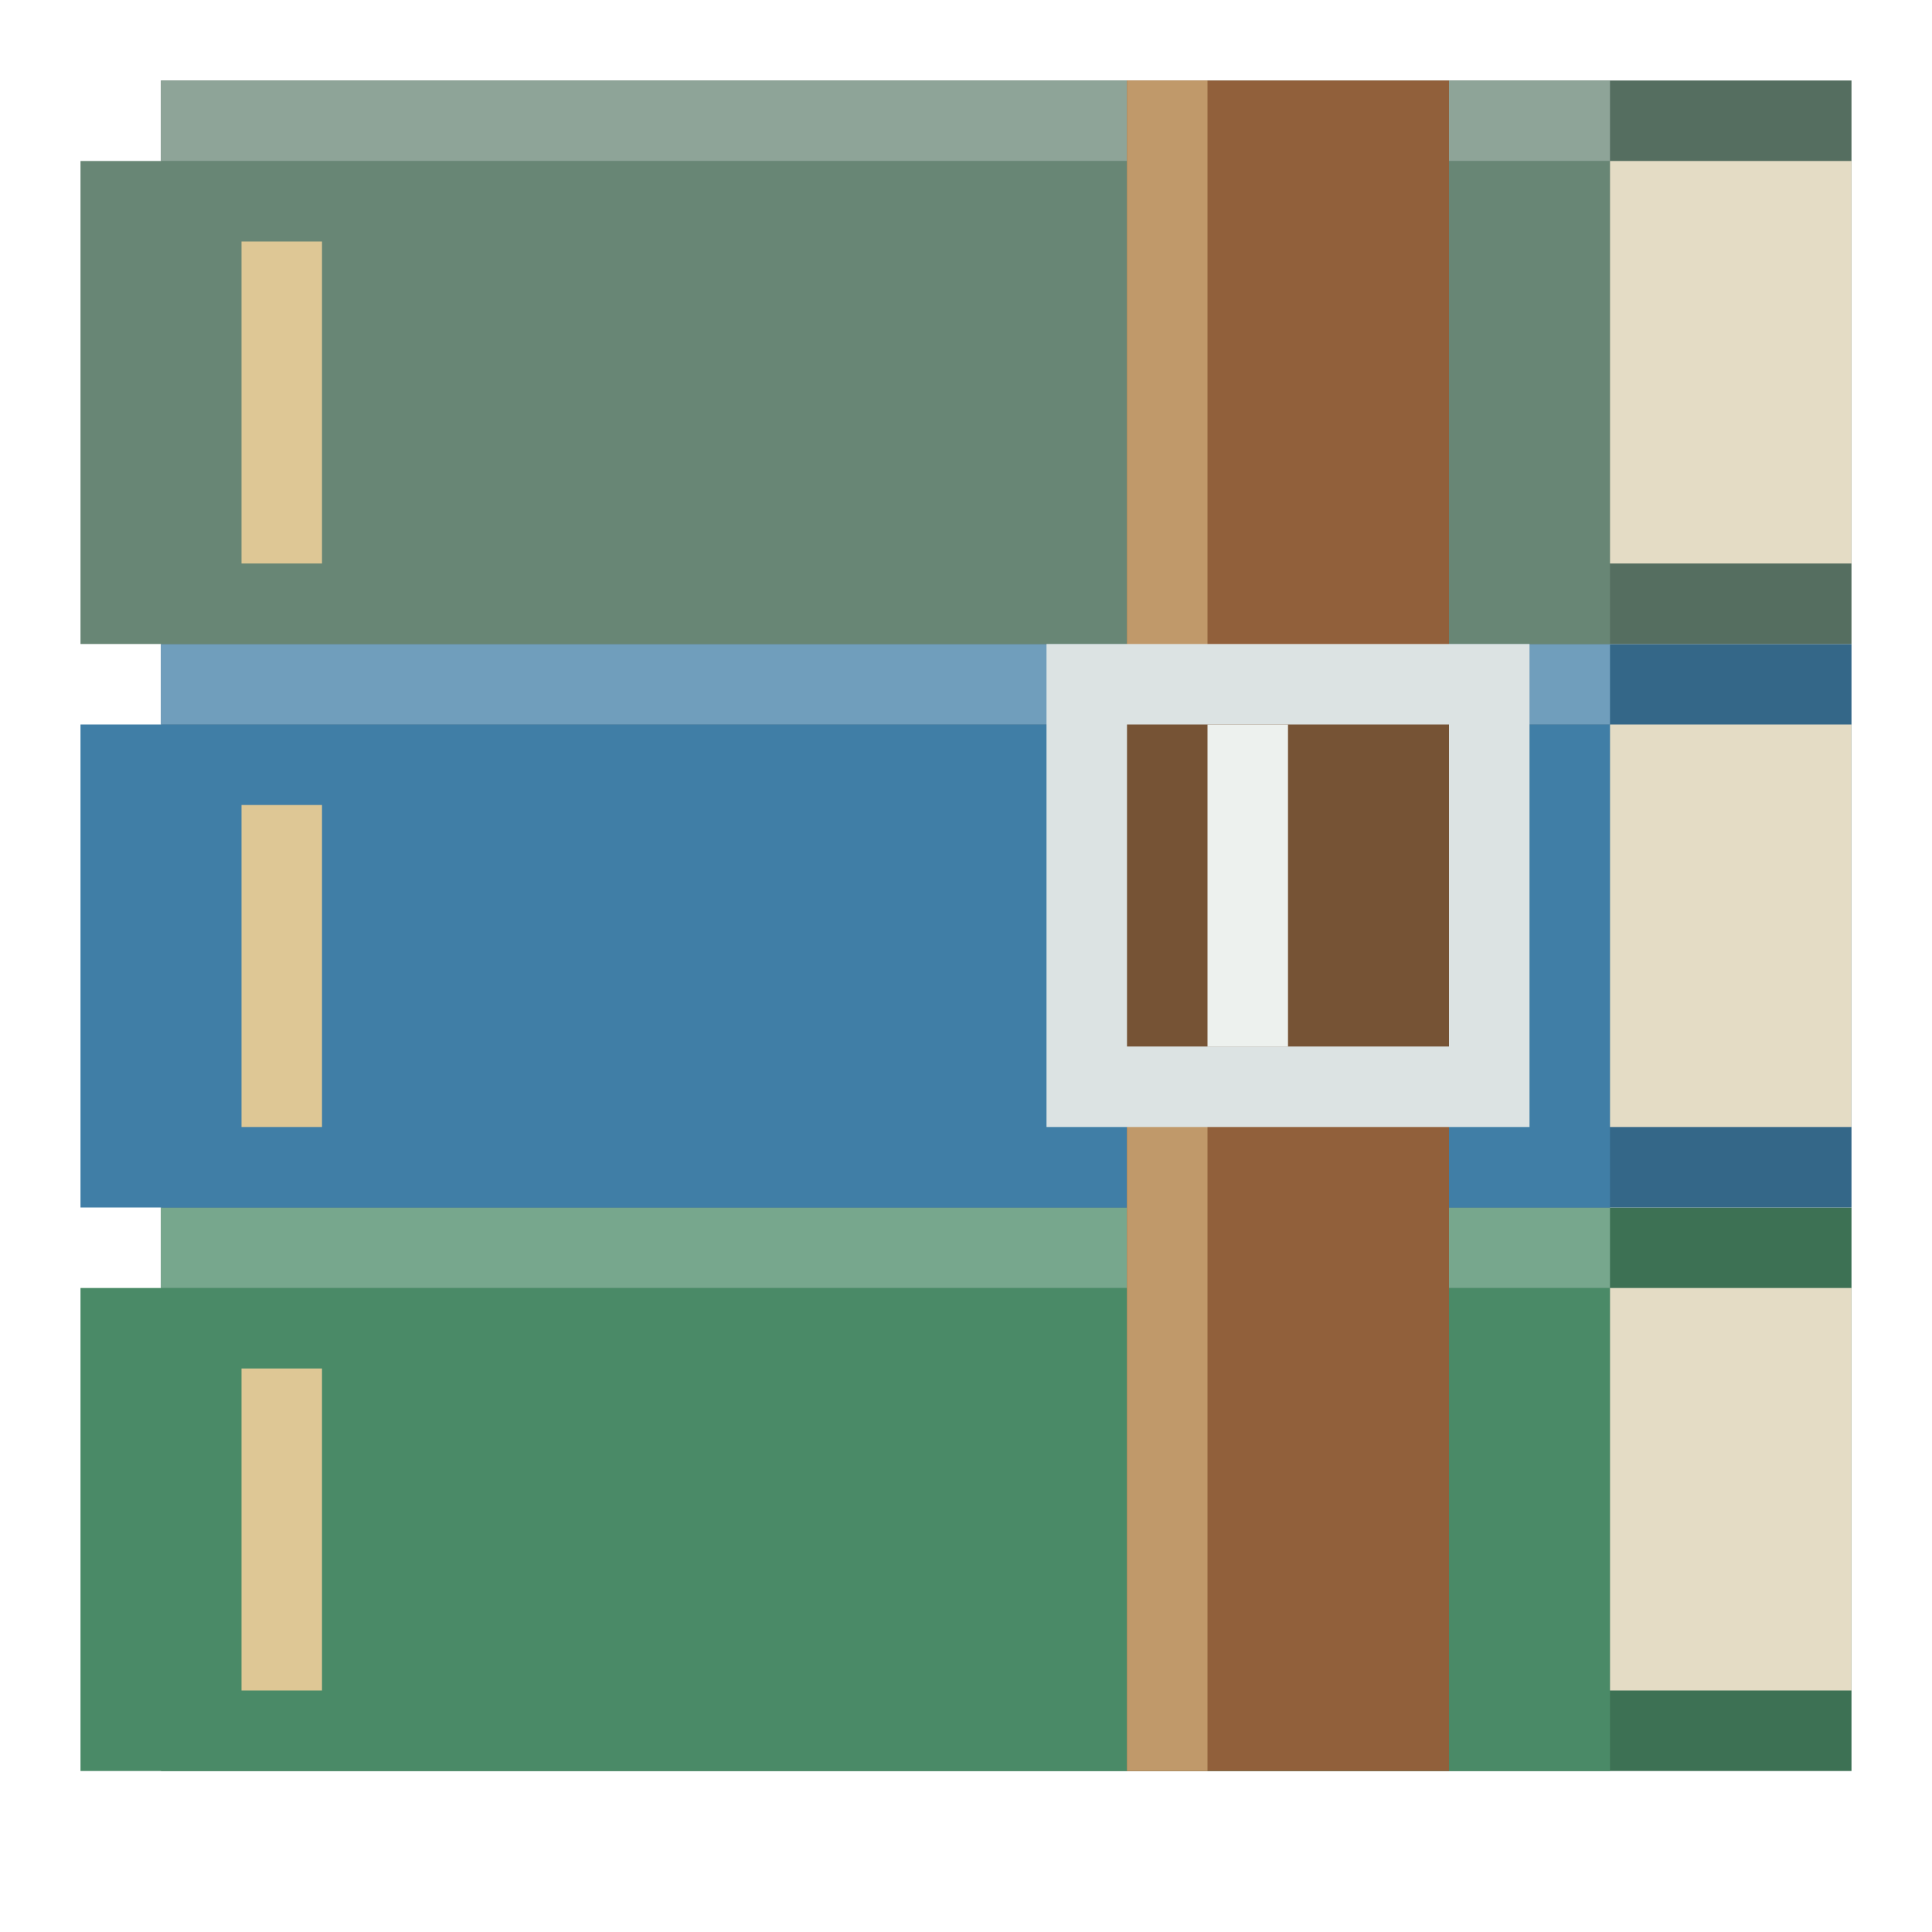
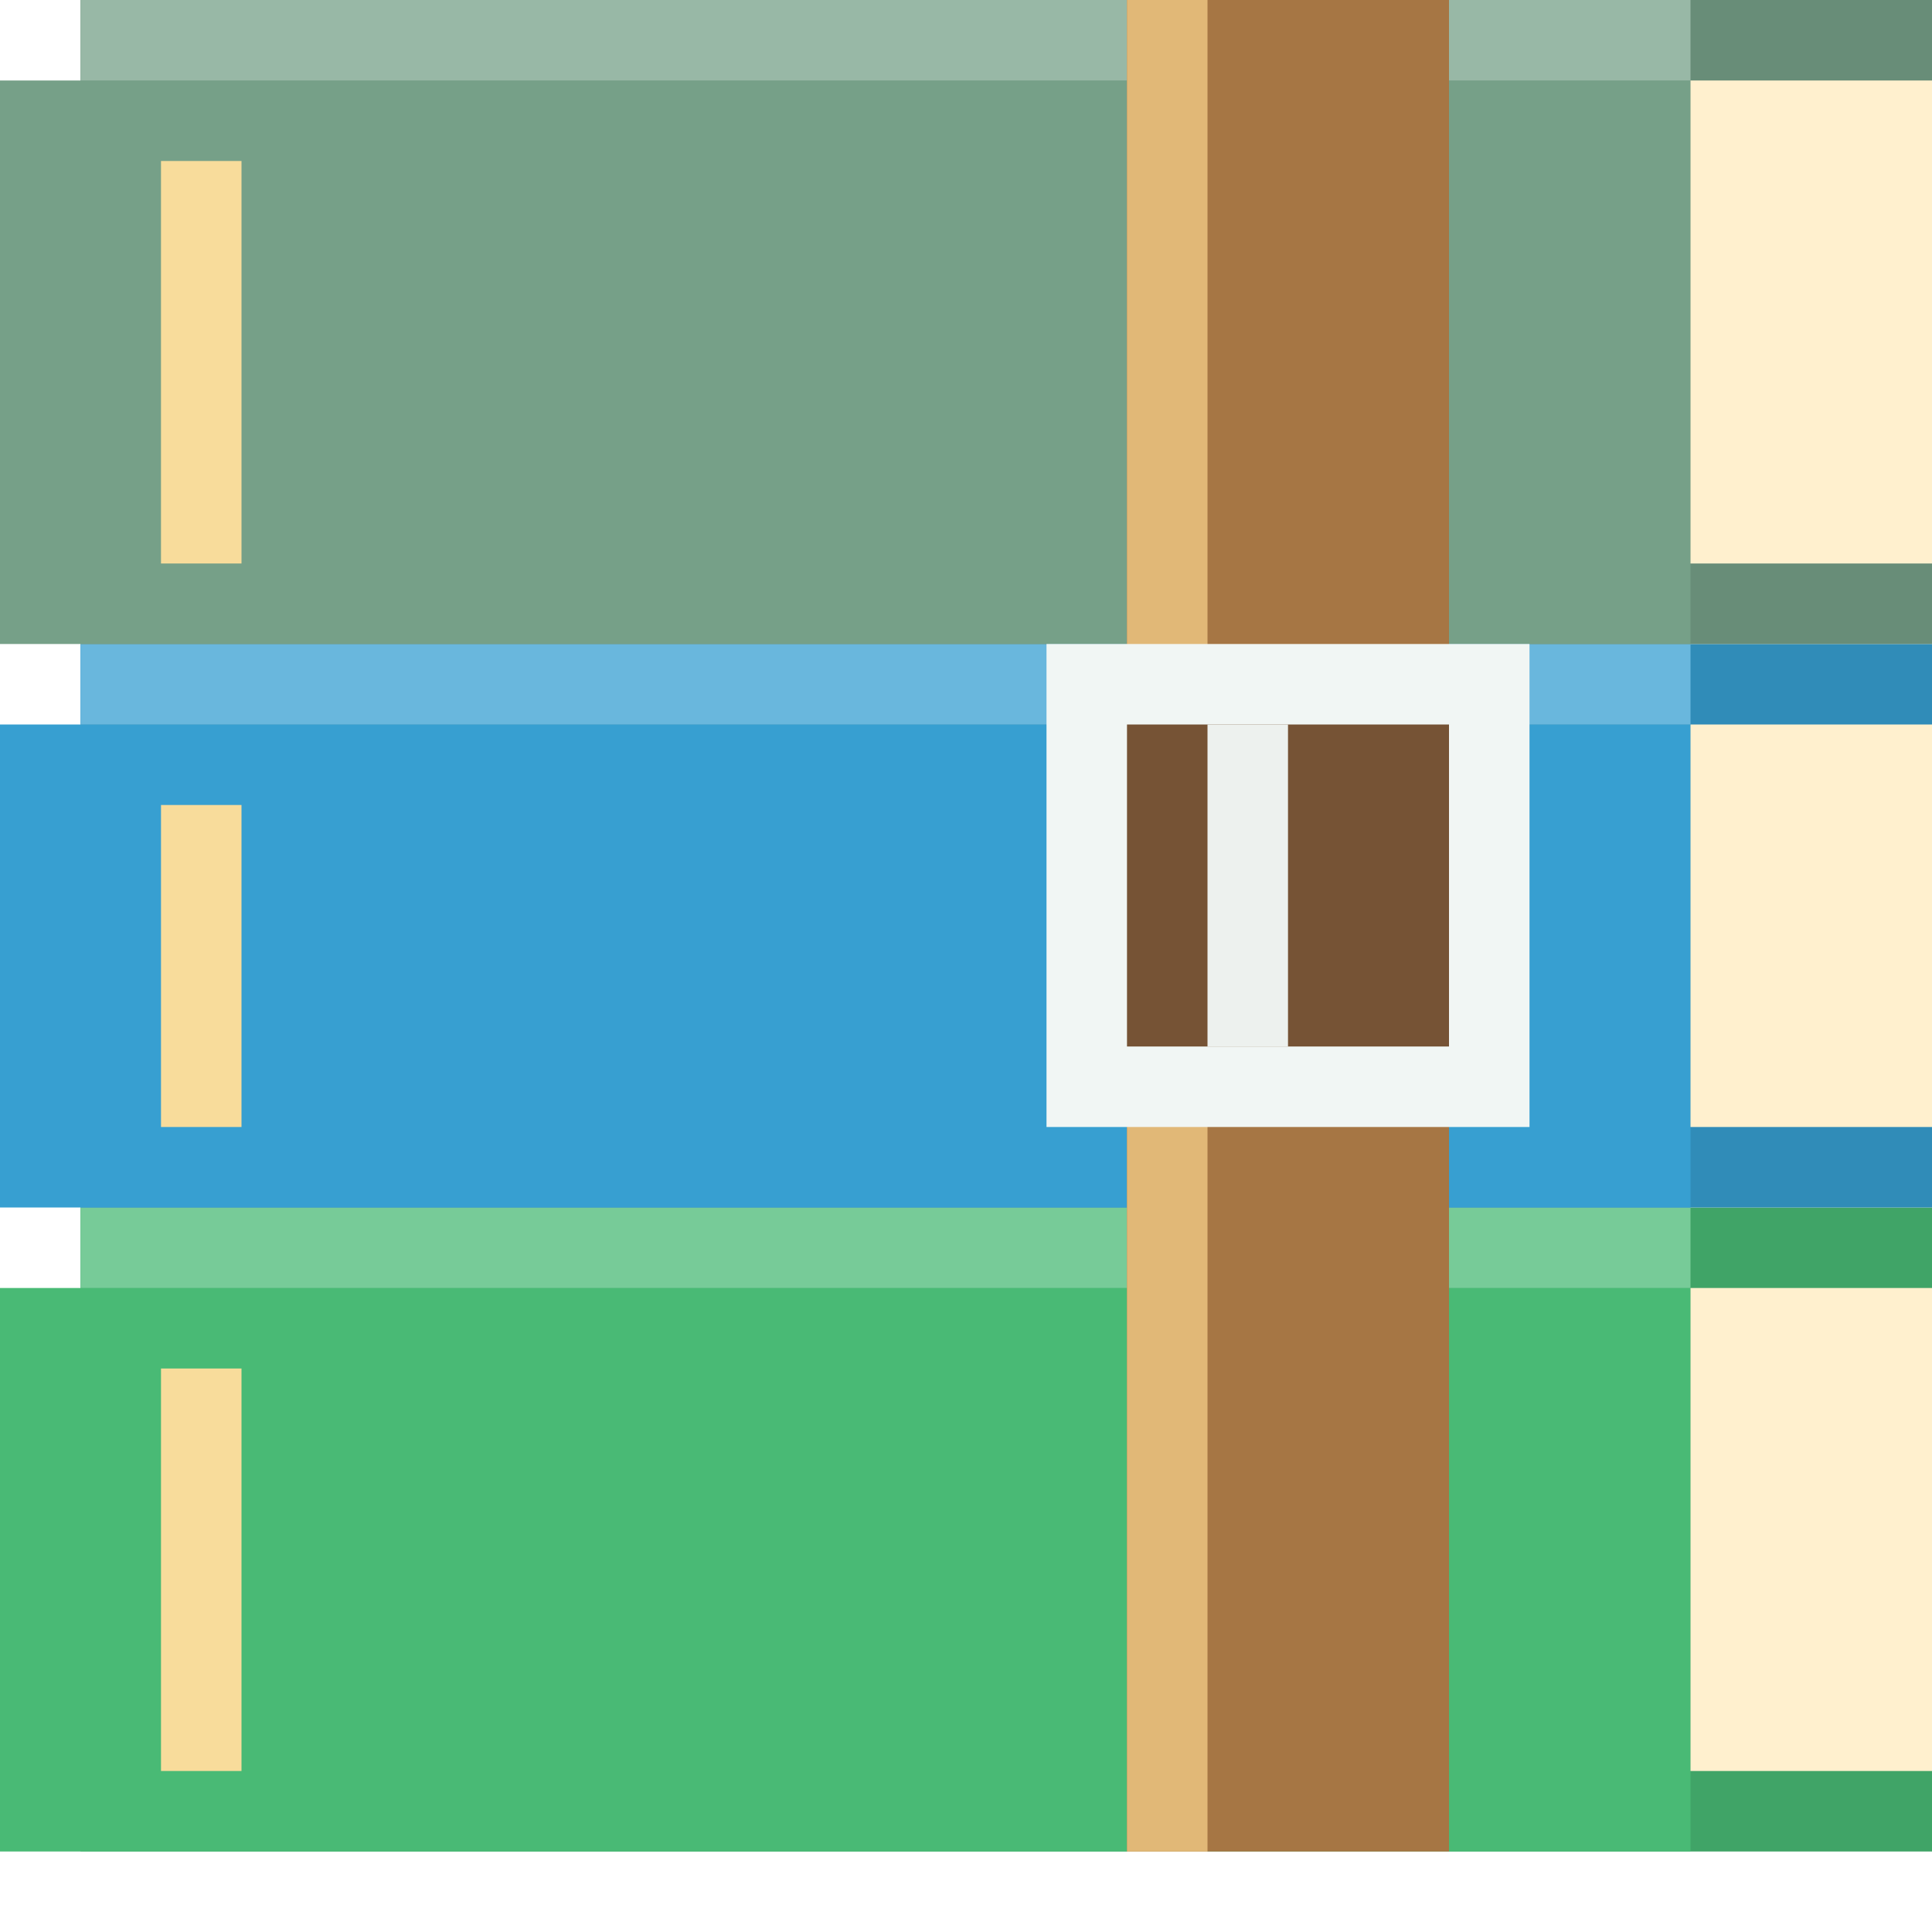
<svg xmlns="http://www.w3.org/2000/svg" width="24" height="24" viewBox="0 0 24 24">
  <defs />
-   <path fill="#3d7154" stroke="none" d="M 2 15 L 23 15 L 23 22 L 2 22 Z" />
-   <path fill="#4a8a67" stroke="none" d="M 1 16 L 20 16 L 20 22 L 1 22 Z" />
-   <path fill="#77a78d" stroke="none" d="M 2 15 L 20 15 L 20 16 L 2 16 Z" />
-   <path fill="#e4dcc5" stroke="none" d="M 20 16 L 23 16 L 23 21 L 20 21 Z" />
-   <path fill="#dec795" stroke="none" d="M 3 17 L 4 17 L 4 21 L 3 21 Z" />
-   <path fill="#346788" stroke="none" d="M 2 8 L 23 8 L 23 15 L 2 15 Z" />
-   <path fill="#407ea6" stroke="none" d="M 1 9 L 20 9 L 20 15 L 1 15 Z" />
-   <path fill="#709ebc" stroke="none" d="M 2 8 L 20 8 L 20 9 L 2 9 Z" />
-   <path fill="#e4dcc5" stroke="none" d="M 20 9 L 23 9 L 23 14 L 20 14 Z" />
-   <path fill="#dec795" stroke="none" d="M 3 10 L 4 10 L 4 14 L 3 14 Z" />
-   <path fill="#556e60" stroke="none" d="M 2 1 L 23 1 L 23 8 L 2 8 Z" />
-   <path fill="#688675" stroke="none" d="M 1 2 L 20 2 L 20 8 L 1 8 Z" />
-   <path fill="#8ea498" stroke="none" d="M 2 1 L 20 1 L 20 2 L 2 2 Z" />
-   <path fill="#e4dcc5" stroke="none" d="M 20 2 L 23 2 L 23 7 L 20 7 Z" />
-   <path fill="#dec795" stroke="none" d="M 3 3 L 4 3 L 4 7 L 3 7 Z" />
-   <path fill="#91603b" stroke="none" d="M 14 1 L 18 1 L 18 22 L 14 22 Z" />
-   <path fill="#c0996a" stroke="none" d="M 14 1 L 15 1 L 15 22 L 14 22 Z" />
-   <path fill="#dce3e3" stroke="none" d="M 13 8 L 19 8 L 19 14 L 13 14 Z" />
+   <path fill="#40a467" stroke="none" d="M 1 15 L 24 15 L 24 23 L 1 23 Z" />
+   <path fill="#49ba75" stroke="none" d="M 0 16 L 21 16 L 21 23 L 0 23 Z" />
+   <path fill="#77cb98" stroke="none" d="M 1 15 L 21 15 L 21 16 L 1 16 Z" />
+   <path fill="#fff0ce" stroke="none" d="M 21 16 L 24 16 L 24 22 L 21 22 Z" />
+   <path fill="#f8dc9b" stroke="none" d="M 2 17 L 3 17 L 3 22 L 2 22 Z" />
+   <path fill="#308cb8" stroke="none" d="M 1 8 L 24 8 L 24 15 L 1 15 Z" />
+   <path fill="#379fd1" stroke="none" d="M 0 9 L 21 9 L 21 15 L 0 15 Z" />
+   <path fill="#69b7dd" stroke="none" d="M 1 8 L 21 8 L 21 9 L 1 9 Z" />
+   <path fill="#fff0ce" stroke="none" d="M 21 9 L 24 9 L 24 14 L 21 14 Z" />
+   <path fill="#f8dc9b" stroke="none" d="M 2 10 L 3 10 L 3 14 L 2 14 Z" />
+   <path fill="#688d78" stroke="none" d="M 1 0 L 24 0 L 24 8 L 1 8 Z" />
+   <path fill="#76a088" stroke="none" d="M 0 1 L 21 1 L 21 8 L 0 8 Z" />
+   <path fill="#98b8a6" stroke="none" d="M 1 0 L 21 0 L 21 1 L 1 1 Z" />
+   <path fill="#fff0ce" stroke="none" d="M 21 1 L 24 1 L 24 7 L 21 7 Z" />
+   <path fill="#f8dc9b" stroke="none" d="M 2 2 L 3 2 L 3 7 L 2 7 Z" />
+   <path fill="#a67644" stroke="none" d="M 14 0 L 18 0 L 18 23 L 14 23 Z" />
+   <path fill="#e1b877" stroke="none" d="M 14 0 L 15 0 L 15 23 L 14 23 Z" />
+   <path fill="#f1f6f4" stroke="none" d="M 13 8 L 19 8 L 19 14 L 13 14 Z" />
  <path fill="#765335" stroke="none" d="M 14 9 L 18 9 L 18 13 L 14 13 Z" />
  <path fill="#edf1ee" stroke="none" d="M 15 9 L 16 9 L 16 13 L 15 13 Z" />
</svg>
